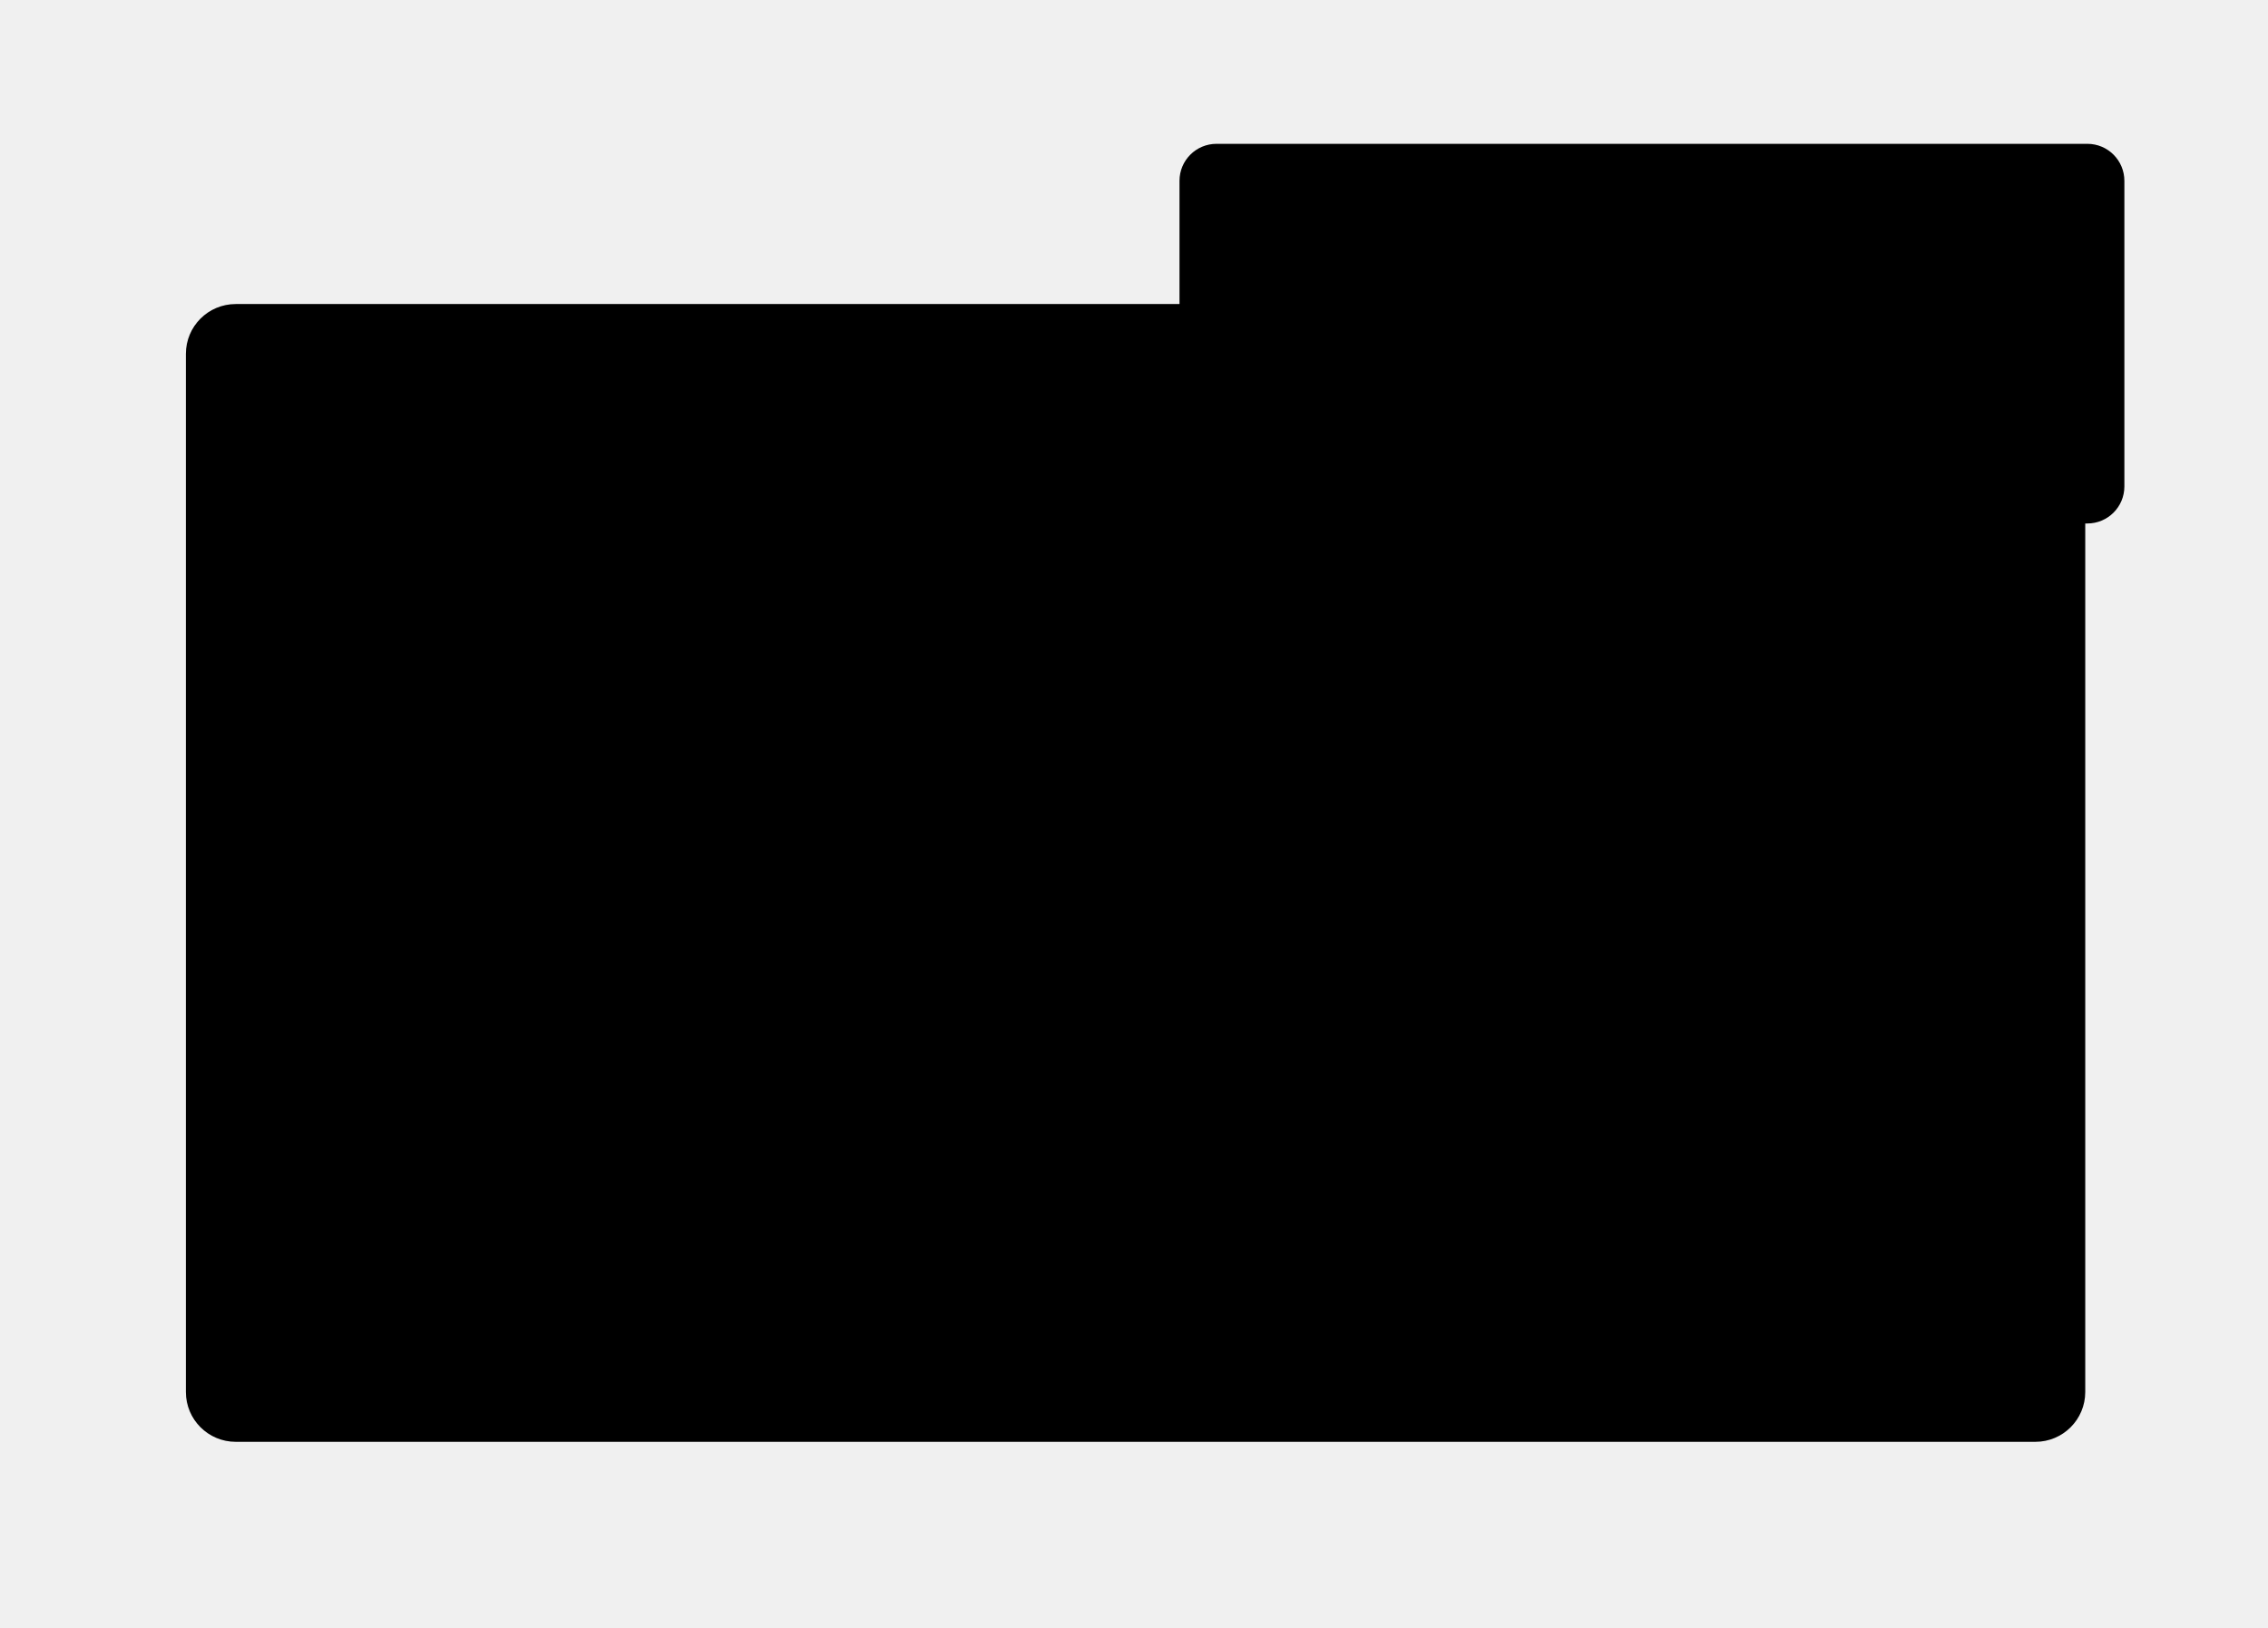
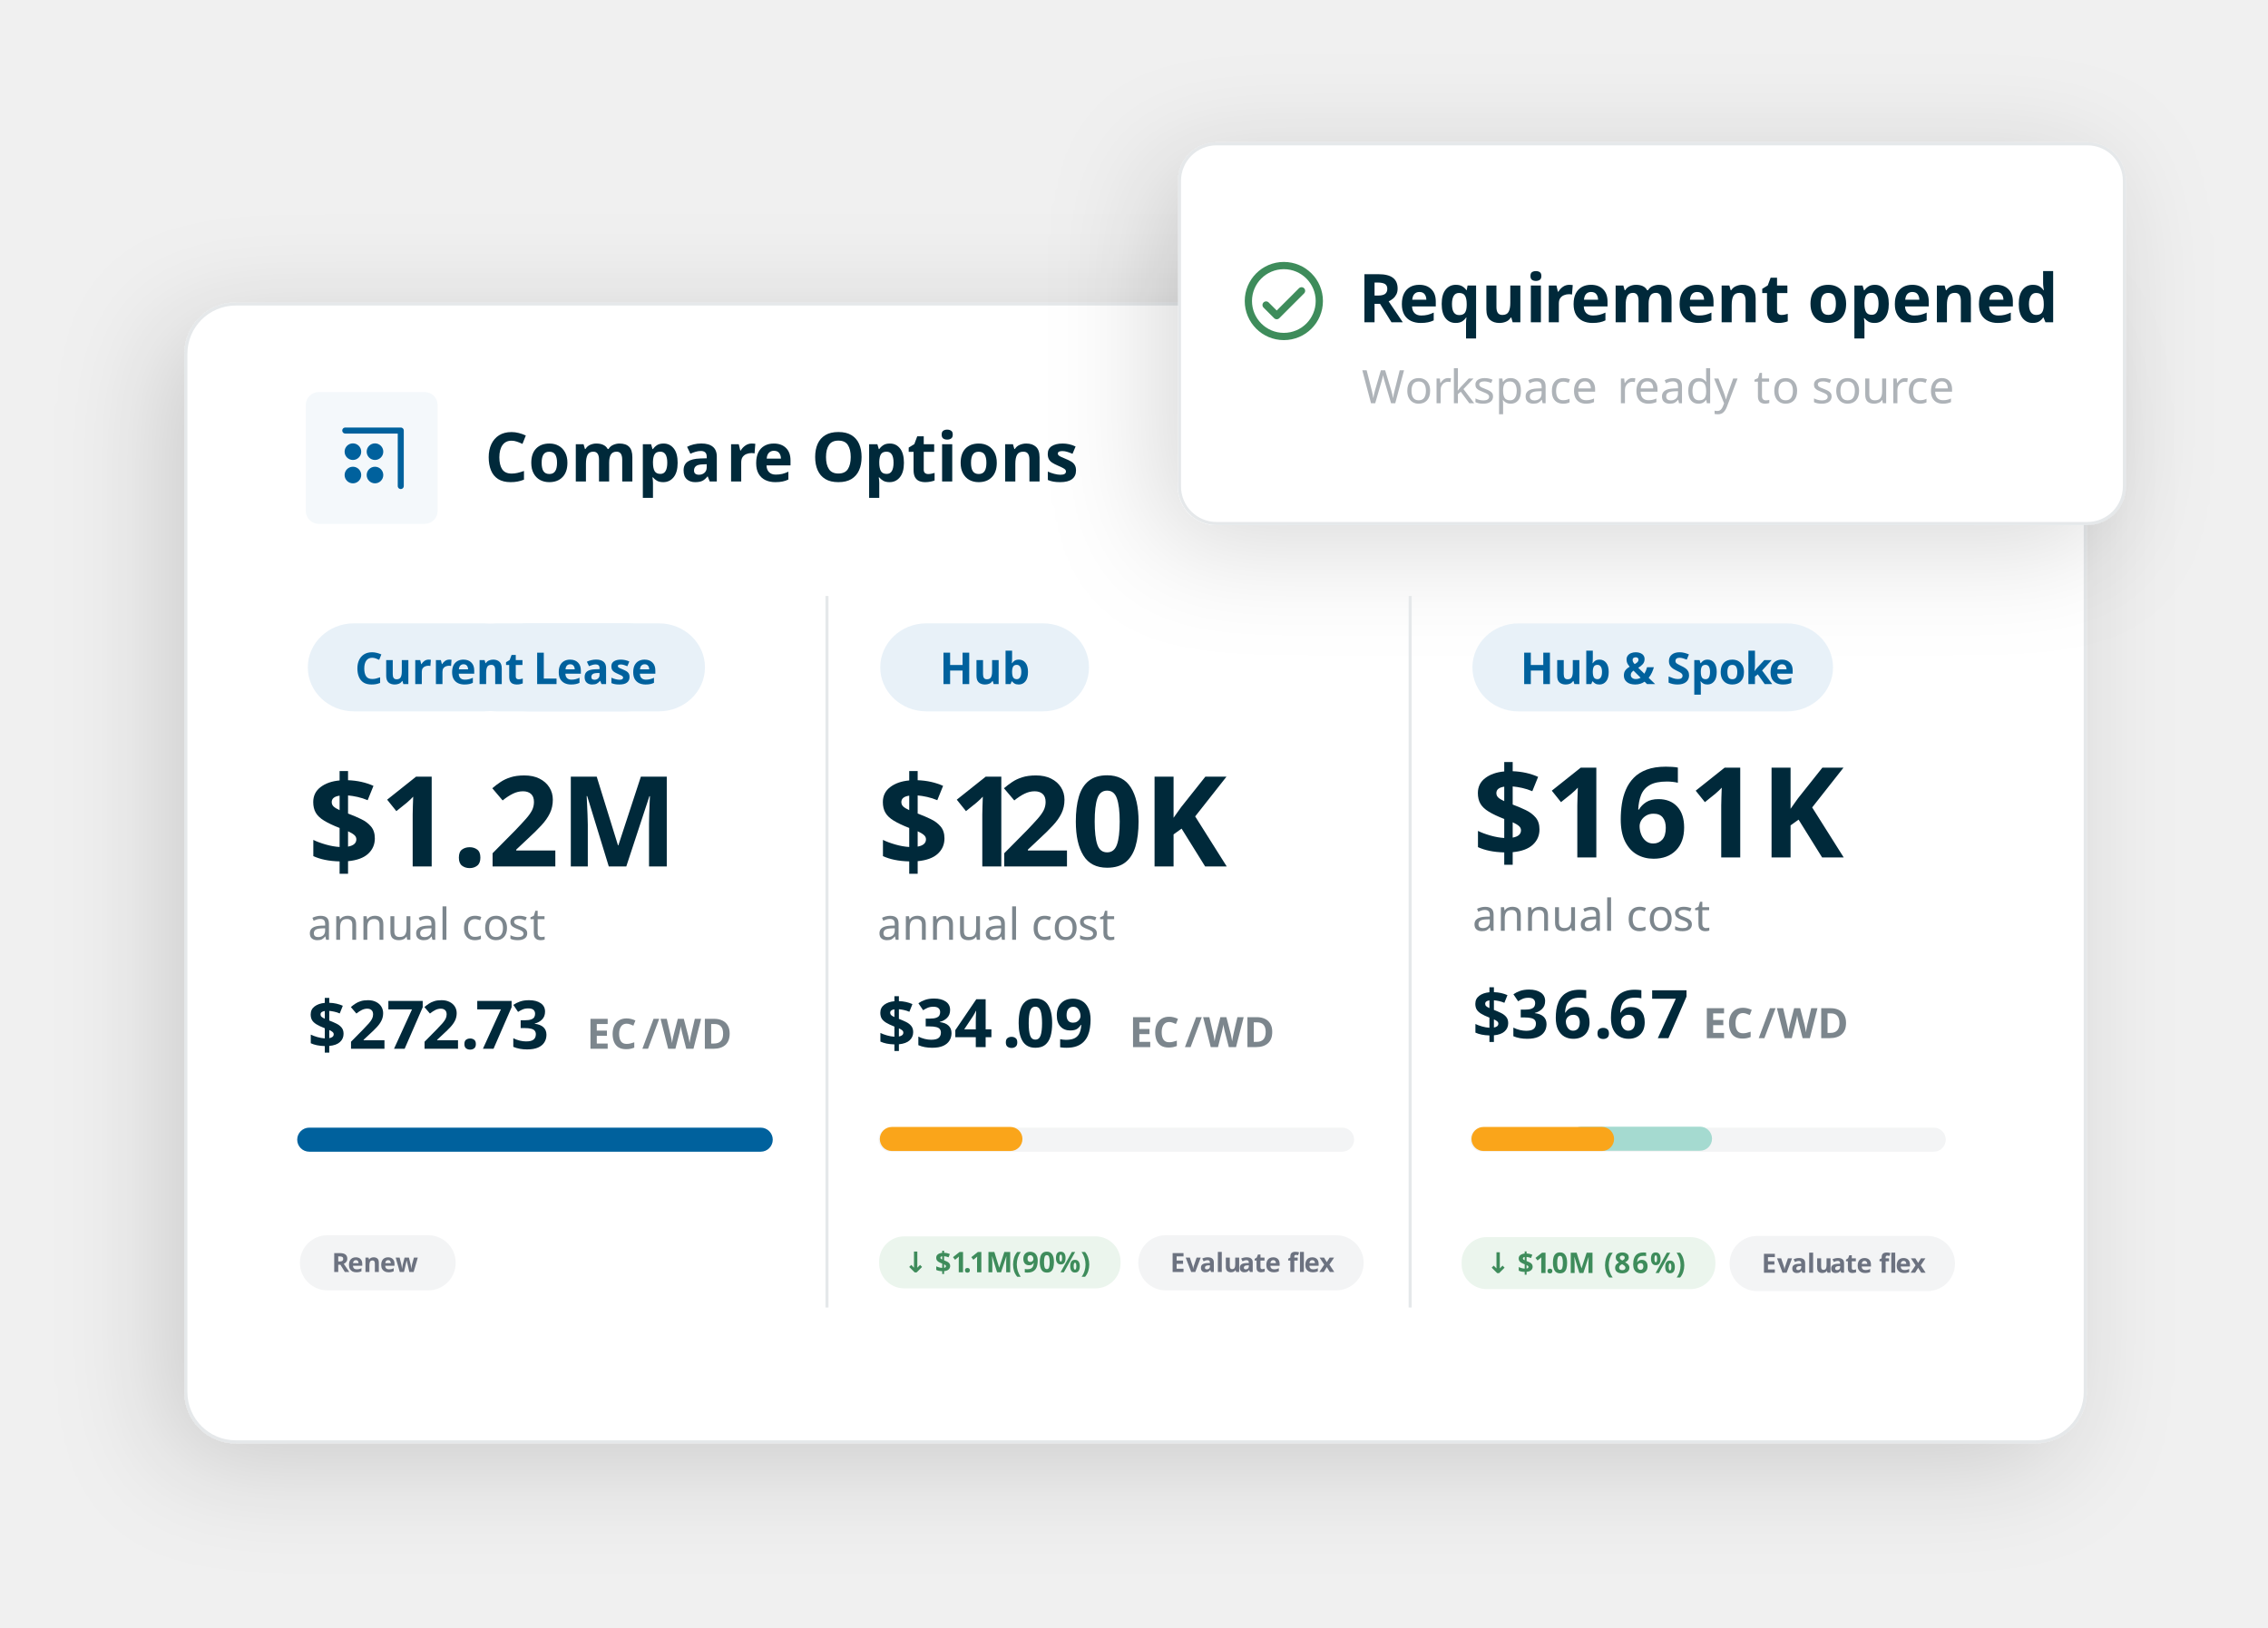
<svg xmlns="http://www.w3.org/2000/svg" id="wssm-Layer_1" viewBox="0 0 751.2 539.28">
  <defs>
-     <style>.wssm-1{fill:#a5dad0;}.wssm-2{letter-spacing:0em;}.wssm-3{filter:url(#wssm-drop-shadow-1);}.wssm-4{filter:url(#wssm-drop-shadow-2);}.wssm-5,.wssm-6,.wssm-7,.wssm-8{fill:none;}.wssm-5,.wssm-7{stroke:#3e8c5b;stroke-width:2.4px;}.wssm-9{font-size:22.61px;}.wssm-9,.wssm-10,.wssm-11,.wssm-12{fill:#00293a;}.wssm-9,.wssm-10,.wssm-11,.wssm-12,.wssm-13,.wssm-14,.wssm-15,.wssm-16{font-family:DMSans-Bold, 'DM Sans';font-variation-settings:'opsz' 14, 'wght' 700;font-weight:700;}.wssm-9,.wssm-10,.wssm-11,.wssm-12,.wssm-14,.wssm-15,.wssm-16,.wssm-17,.wssm-18{isolation:isolate;}.wssm-19{fill:#f3f4f5;}.wssm-10{font-size:22.22px;}.wssm-11{font-size:22.32px;}.wssm-6,.wssm-20{stroke:#e5e8ea;}.wssm-21{fill:#f4f8fb;}.wssm-7,.wssm-8{stroke-linecap:round;stroke-linejoin:round;}.wssm-12{font-size:41.66px;}.wssm-13{fill:#6c7280;font-size:8.76px;}.wssm-22{letter-spacing:0em;}.wssm-23{letter-spacing:0em;}.wssm-24{letter-spacing:0em;}.wssm-14{font-size:13.89px;}.wssm-14,.wssm-18{fill:#7c868d;}.wssm-25{letter-spacing:0em;}.wssm-26,.wssm-16{fill:#00619d;}.wssm-27{letter-spacing:0em;}.wssm-28{letter-spacing:0em;}.wssm-15{fill:#3e8c5b;font-size:9.44px;}.wssm-20{fill:#fff;}.wssm-8{stroke:#00619d;stroke-width:2px;}.wssm-16,.wssm-18{font-size:14.58px;}.wssm-29{letter-spacing:-.03em;}.wssm-30{fill:#ebf5ed;}.wssm-31{letter-spacing:-.02em;}.wssm-32{letter-spacing:-.02em;}.wssm-33{letter-spacing:-.02em;}.wssm-34{letter-spacing:-.02em;}.wssm-35{letter-spacing:-.01em;}.wssm-36{letter-spacing:-.02em;}.wssm-37{letter-spacing:-.01em;}.wssm-38{letter-spacing:-.05em;}.wssm-39{letter-spacing:-.04em;}.wssm-40{letter-spacing:-.04em;}.wssm-41{letter-spacing:-.04em;}.wssm-42{letter-spacing:-.04em;}.wssm-43{letter-spacing:-.05em;}.wssm-44{letter-spacing:-.03em;}.wssm-45{letter-spacing:-.03em;}.wssm-46{letter-spacing:-.03em;}.wssm-47{letter-spacing:-.03em;}.wssm-48{letter-spacing:-.03em;}.wssm-49{letter-spacing:-.03em;}.wssm-50{letter-spacing:0em;}.wssm-51{letter-spacing:0em;}.wssm-52{letter-spacing:0em;}.wssm-53{letter-spacing:-.01em;}.wssm-54{letter-spacing:-.01em;}.wssm-55{letter-spacing:0em;}.wssm-56{letter-spacing:0em;}.wssm-57{letter-spacing:0em;}.wssm-58{letter-spacing:0em;}.wssm-17{fill:#5d6771;font-size:15.27px;opacity:.5;}.wssm-17,.wssm-18{font-family:DMSans-Medium, 'DM Sans';font-variation-settings:'opsz' 14, 'wght' 500;font-weight:500;}.wssm-59{fill:#e8f1f8;}.wssm-60{fill:#faa51a;}.wssm-61{letter-spacing:.01em;}</style>
+     <style>.wssm-cls-1{fill:#a5dad0;}.wssm-cls-2{letter-spacing:0em;}.wssm-cls-3{filter:url(#wssm-drop-shadow-1);}.wssm-cls-4{filter:url(#wssm-drop-shadow-2);}.wssm-cls-5,.wssm-cls-6,.wssm-cls-7,.wssm-cls-8{fill:none;}.wssm-cls-5,.wssm-cls-7{stroke:#3e8c5b;stroke-width:2.4px;}.wssm-cls-9{font-size:22.61px;}.wssm-cls-9,.wssm-cls-10,.wssm-cls-11,.wssm-cls-12{fill:#00293a;}.wssm-cls-9,.wssm-cls-10,.wssm-cls-11,.wssm-cls-12,.wssm-cls-13,.wssm-cls-14,.wssm-cls-15,.wssm-cls-16{font-family:DMSans-Bold, 'DM Sans';font-variation-settings:'opsz' 14, 'wght' 700;font-weight:700;}.wssm-cls-9,.wssm-cls-10,.wssm-cls-11,.wssm-cls-12,.wssm-cls-14,.wssm-cls-15,.wssm-cls-16,.wssm-cls-17,.wssm-cls-18{isolation:isolate;}.wssm-cls-19{fill:#f3f4f5;}.wssm-cls-10{font-size:22.22px;}.wssm-cls-11{font-size:22.32px;}.wssm-cls-6,.wssm-cls-20{stroke:#e5e8ea;}.wssm-cls-21{fill:#f4f8fb;}.wssm-cls-7,.wssm-cls-8{stroke-linecap:round;stroke-linejoin:round;}.wssm-cls-12{font-size:41.66px;}.wssm-cls-13{fill:#6c7280;font-size:8.76px;}.wssm-cls-22{letter-spacing:0em;}.wssm-cls-23{letter-spacing:0em;}.wssm-cls-24{letter-spacing:0em;}.wssm-cls-14{font-size:13.89px;}.wssm-cls-14,.wssm-cls-18{fill:#7c868d;}.wssm-cls-25{letter-spacing:0em;}.wssm-cls-26,.wssm-cls-16{fill:#00619d;}.wssm-cls-27{letter-spacing:0em;}.wssm-cls-28{letter-spacing:0em;}.wssm-cls-15{fill:#3e8c5b;font-size:9.44px;}.wssm-cls-20{fill:#fff;}.wssm-cls-8{stroke:#00619d;stroke-width:2px;}.wssm-cls-16,.wssm-cls-18{font-size:14.58px;}.wssm-cls-29{letter-spacing:-.03em;}.wssm-cls-30{fill:#ebf5ed;}.wssm-cls-31{letter-spacing:-.02em;}.wssm-cls-32{letter-spacing:-.02em;}.wssm-cls-33{letter-spacing:-.02em;}.wssm-cls-34{letter-spacing:-.02em;}.wssm-cls-35{letter-spacing:-.01em;}.wssm-cls-36{letter-spacing:-.02em;}.wssm-cls-37{letter-spacing:-.01em;}.wssm-cls-38{letter-spacing:-.05em;}.wssm-cls-39{letter-spacing:-.04em;}.wssm-cls-40{letter-spacing:-.04em;}.wssm-cls-41{letter-spacing:-.04em;}.wssm-cls-42{letter-spacing:-.04em;}.wssm-cls-43{letter-spacing:-.05em;}.wssm-cls-44{letter-spacing:-.03em;}.wssm-cls-45{letter-spacing:-.03em;}.wssm-cls-46{letter-spacing:-.03em;}.wssm-cls-47{letter-spacing:-.03em;}.wssm-cls-48{letter-spacing:-.03em;}.wssm-cls-49{letter-spacing:-.03em;}.wssm-cls-50{letter-spacing:0em;}.wssm-cls-51{letter-spacing:0em;}.wssm-cls-52{letter-spacing:0em;}.wssm-cls-53{letter-spacing:-.01em;}.wssm-cls-54{letter-spacing:-.01em;}.wssm-cls-55{letter-spacing:0em;}.wssm-cls-56{letter-spacing:0em;}.wssm-cls-57{letter-spacing:0em;}.wssm-cls-58{letter-spacing:0em;}.wssm-cls-17{fill:#5d6771;font-size:15.27px;opacity:.5;}.wssm-cls-17,.wssm-cls-18{font-family:DMSans-Medium, 'DM Sans';font-variation-settings:'opsz' 14, 'wght' 500;font-weight:500;}.wssm-cls-59{fill:#e8f1f8;}.wssm-cls-60{fill:#faa51a;}.wssm-cls-61{letter-spacing:.01em;}</style>
    <filter id="wssm-drop-shadow-1" x="0" y="53.04" width="738.24" height="486.24" filterUnits="userSpaceOnUse">
      <feOffset dx="-7" dy="7" />
      <feGaussianBlur result="blur" stdDeviation="18" />
      <feFlood flood-color="#010101" flood-opacity=".15" />
      <feComposite in2="blur" operator="in" />
      <feComposite in="SourceGraphic" />
    </filter>
    <filter id="wssm-drop-shadow-2" x="329.04" y="0" width="422.16" height="234.96" filterUnits="userSpaceOnUse">
      <feOffset dx="-7" dy="7" />
      <feGaussianBlur result="blur-2" stdDeviation="18" />
      <feFlood flood-color="#010101" flood-opacity=".15" />
      <feComposite in2="blur-2" operator="in" />
      <feComposite in="SourceGraphic" />
    </filter>
  </defs>
  <g class="wssm-cls-3">
    <rect class="wssm-cls-20" x="61.57" y="100.73" width="629.1" height="376.95" rx="16.5" ry="16.5" />
  </g>
  <path class="wssm-cls-59" d="M117.23,206.51h43.15c8.44,0,15.28,6.53,15.28,14.58h0c0,8.05-6.84,14.58-15.28,14.58h-43.15c-8.44,0-15.28-6.53-15.28-14.58h0c0-8.05,6.84-14.58,15.28-14.58Z" />
  <path class="wssm-cls-59" d="M164.37,206.51h43.15c8.44,0,15.28,6.53,15.28,14.58h0c0,8.05-6.84,14.58-15.28,14.58h-43.15c-8.44,0-15.28-6.53-15.28-14.58h0c0-8.05,6.84-14.58,15.28-14.58Z" />
  <path class="wssm-cls-59" d="M175.07,206.51h43.15c8.44,0,15.28,6.53,15.28,14.58h0c0,8.05-6.84,14.58-15.28,14.58h-43.15c-8.44,0-15.28-6.53-15.28-14.58h0c0-8.05,6.84-14.58,15.28-14.58Z" />
  <text class="wssm-cls-16" transform="translate(117.53 226.64)">
    <tspan x="0" y="0">Cur</tspan>
    <tspan class="wssm-cls-56" x="25.71" y="0">r</tspan>
    <tspan x="31.56" y="0">ent </tspan>
    <tspan class="wssm-cls-34" x="59.07" y="0">L</tspan>
    <tspan x="66.88" y="0">ease</tspan>
  </text>
  <text class="wssm-cls-16" transform="translate(518.3 226.64)">
    <tspan class="wssm-cls-34" x="0" y="0">L</tspan>
    <tspan x="7.8" y="0">ease</tspan>
  </text>
  <text class="wssm-cls-12" transform="translate(101.95 287.06)">
    <tspan x="0" y="0">$1.2M</tspan>
  </text>
  <text class="wssm-cls-18" transform="translate(101.95 311.35)">
    <tspan x="0" y="0">annual co</tspan>
    <tspan class="wssm-cls-31" x="66.35" y="0">s</tspan>
    <tspan class="wssm-cls-28" x="73.51" y="0">t</tspan>
  </text>
  <text class="wssm-cls-10" transform="translate(101.95 347.46)">
    <tspan x="0" y="0">$</tspan>
    <tspan class="wssm-cls-57" x="13.42" y="0">2</tspan>
    <tspan class="wssm-cls-54" x="26.09" y="0">7</tspan>
    <tspan x="37.78" y="0">2</tspan>
    <tspan class="wssm-cls-44" x="50.6" y="0">.</tspan>
    <tspan class="wssm-cls-53" x="55.53" y="0">7</tspan>
    <tspan x="67.22" y="0">3</tspan>
  </text>
  <text class="wssm-cls-14" transform="translate(194.32 347.46)">
    <tspan x="0" y="0">EC</tspan>
    <tspan class="wssm-cls-61" x="18.35" y="0">/</tspan>
    <tspan x="24.46" y="0">WD</tspan>
  </text>
  <path class="wssm-cls-59" d="M306.83,206.51h38.59c8.44,0,15.28,6.53,15.28,14.58h0c0,8.05-6.84,14.58-15.28,14.58h-38.59c-8.44,0-15.28-6.53-15.28-14.58h0c0-8.05,6.84-14.58,15.28-14.58Z" />
  <text class="wssm-cls-16" transform="translate(311.18 226.64)">
    <tspan x="0" y="0">Hub</tspan>
  </text>
  <text class="wssm-cls-12" transform="translate(290.62 287.06)">
    <tspan x="0" y="0">$1</tspan>
    <tspan class="wssm-cls-52" x="40.33" y="0">2</tspan>
    <tspan class="wssm-cls-2" x="64.21" y="0">0K</tspan>
  </text>
  <text class="wssm-cls-18" transform="translate(290.62 311.35)">
    <tspan x="0" y="0">annual co</tspan>
    <tspan class="wssm-cls-31" x="66.35" y="0">s</tspan>
    <tspan class="wssm-cls-28" x="73.51" y="0">t</tspan>
  </text>
  <text class="wssm-cls-10" transform="translate(290.62 346.91)">
    <tspan x="0" y="0">$34</tspan>
    <tspan class="wssm-cls-41" x="41.26" y="0">.</tspan>
    <tspan x="45.98" y="0">09</tspan>
  </text>
  <text class="wssm-cls-14" transform="translate(374.03 346.91)">
    <tspan x="0" y="0">EC</tspan>
    <tspan class="wssm-cls-61" x="18.35" y="0">/</tspan>
    <tspan x="24.46" y="0">WD</tspan>
  </text>
  <rect class="wssm-cls-30" x="291.18" y="409.61" width="79.97" height="17.24" rx="8.33" ry="8.33" />
  <text class="wssm-cls-15" transform="translate(299.32 421.52)">
    <tspan x="0" y="0">↓ $1</tspan>
    <tspan class="wssm-cls-49" x="19.76" y="0">.</tspan>
    <tspan x="21.83" y="0">1M </tspan>
    <tspan class="wssm-cls-39" x="35.85" y="0">(</tspan>
    <tspan x="39.33" y="0">90%)</tspan>
  </text>
  <path class="wssm-cls-19" d="M386.15,409.23h56.38c5.05,0,9.14,4.09,9.14,9.14h0c0,5.05-4.09,9.14-9.14,9.14h-56.38c-5.05,0-9.14-4.09-9.14-9.14h0c0-5.05,4.09-9.14,9.14-9.14Z" />
  <text class="wssm-cls-13" transform="translate(387.61 421.42)">
    <tspan x="0" y="0">E</tspan>
    <tspan class="wssm-cls-46" x="5.11" y="0">v</tspan>
    <tspan class="wssm-cls-27" x="9.79" y="0">alu</tspan>
    <tspan class="wssm-cls-51" x="22.67" y="0">a</tspan>
    <tspan class="wssm-cls-35" x="27.75" y="0">t</tspan>
    <tspan x="31.43" y="0">e fl</tspan>
    <tspan class="wssm-cls-48" x="44.35" y="0">e</tspan>
    <tspan class="wssm-cls-24" x="49.32" y="0">x</tspan>
  </text>
  <path class="wssm-cls-19" d="M108.47,409.23h33.33c5.05,0,9.14,4.09,9.14,9.14h0c0,5.05-4.09,9.14-9.14,9.14h-33.33c-5.05,0-9.14-4.09-9.14-9.14h0c0-5.05,4.09-9.14,9.14-9.14Z" />
  <text class="wssm-cls-13" transform="translate(109.92 421.42)">
    <tspan class="wssm-cls-46" x="0" y="0">R</tspan>
    <tspan x="5.27" y="0">en</tspan>
    <tspan class="wssm-cls-32" x="15.95" y="0">e</tspan>
    <tspan class="wssm-cls-23" x="21.04" y="0">w </tspan>
  </text>
  <g class="wssm-cls-4">
    <rect class="wssm-cls-20" x="390.67" y="47.65" width="312.96" height="125.78" rx="12.26" ry="12.26" />
  </g>
  <circle class="wssm-cls-5" cx="425.23" cy="99.73" r="11.75" />
  <path class="wssm-cls-7" d="M419.35,101.05l3.52,3.52,8.22-8.22" />
  <text class="wssm-cls-11" transform="translate(449.9 106.78)">
    <tspan class="wssm-cls-45" x="0" y="0">R</tspan>
    <tspan x="13.42" y="0">equi</tspan>
    <tspan class="wssm-cls-55" x="61.35" y="0">r</tspan>
    <tspan x="70.3" y="0">ement opened</tspan>
  </text>
  <text class="wssm-cls-17" transform="translate(451.04 133.59)">
    <tspan class="wssm-cls-38" x="0" y="0">W</tspan>
    <tspan x="14.24" y="0">or</tspan>
    <tspan class="wssm-cls-29" x="29.22" y="0">k</tspan>
    <tspan class="wssm-cls-25" x="36.86" y="0">space </tspan>
    <tspan class="wssm-cls-36" x="84.53" y="0">r</tspan>
    <tspan x="90.12" y="0">eady </tspan>
    <tspan class="wssm-cls-37" x="129.81" y="0">t</tspan>
    <tspan x="135.79" y="0">o sou</tspan>
    <tspan class="wssm-cls-36" x="174.77" y="0">r</tspan>
    <tspan x="180.36" y="0">ce</tspan>
  </text>
  <line class="wssm-cls-6" x1="273.91" y1="197.45" x2="273.91" y2="433.17" />
  <line class="wssm-cls-6" x1="467.07" y1="197.45" x2="467.07" y2="433.17" />
  <rect class="wssm-cls-21" x="101.28" y="129.89" width="43.67" height="43.67" rx="4.29" ry="4.29" />
  <text class="wssm-cls-9" transform="translate(160.55 159.52)">
    <tspan x="0" y="0">Compa</tspan>
    <tspan class="wssm-cls-58" x="79.83" y="0">r</tspan>
    <tspan x="88.89" y="0">e O</tspan>
    <tspan class="wssm-cls-33" x="125.55" y="0">p</tspan>
    <tspan x="139.91" y="0">tions</tspan>
  </text>
  <circle class="wssm-cls-26" cx="116.89" cy="149.64" r="2.75" />
  <circle class="wssm-cls-26" cx="116.89" cy="157.38" r="2.75" />
  <circle class="wssm-cls-26" cx="124.2" cy="149.64" r="2.75" />
  <circle class="wssm-cls-26" cx="124.2" cy="157.38" r="2.75" />
  <path class="wssm-cls-8" d="M114.36,142.64h18.38v18.38" />
  <path class="wssm-cls-59" d="M502.97,206.53h88.88c8.44,0,15.28,6.53,15.28,14.58h0c0,8.05-6.84,14.58-15.28,14.58h-88.88c-8.44,0-15.28-6.53-15.28-14.58h0c0-8.05,6.84-14.58,15.28-14.58Z" />
  <text class="wssm-cls-12" transform="translate(487.7 284.08)">
    <tspan x="0" y="0">$161K</tspan>
  </text>
  <text class="wssm-cls-18" transform="translate(487.7 308.37)">
    <tspan x="0" y="0">annual co</tspan>
    <tspan class="wssm-cls-31" x="66.35" y="0">s</tspan>
    <tspan class="wssm-cls-28" x="73.51" y="0">t</tspan>
  </text>
  <text class="wssm-cls-10" transform="translate(487.7 343.94)">
    <tspan x="0" y="0">$3</tspan>
    <tspan class="wssm-cls-47" x="26.82" y="0">6</tspan>
    <tspan class="wssm-cls-44" x="40.15" y="0">.</tspan>
    <tspan class="wssm-cls-53" x="45.09" y="0">6</tspan>
    <tspan x="58.93" y="0">7</tspan>
  </text>
  <text class="wssm-cls-14" transform="translate(564.08 343.94)">
    <tspan x="0" y="0">EC</tspan>
    <tspan class="wssm-cls-61" x="18.35" y="0">/</tspan>
    <tspan x="24.46" y="0">WD</tspan>
  </text>
  <rect class="wssm-cls-30" x="484.11" y="409.85" width="84.06" height="17.24" rx="8.33" ry="8.33" />
  <text class="wssm-cls-15" transform="translate(492.25 421.76)">
    <tspan x="0" y="0">↓ $1</tspan>
    <tspan class="wssm-cls-42" x="19.76" y="0">.</tspan>
    <tspan x="21.76" y="0">0M </tspan>
    <tspan class="wssm-cls-43" x="38.99" y="0">(</tspan>
    <tspan class="wssm-cls-22" x="42.38" y="0">8</tspan>
    <tspan class="wssm-cls-50" x="48.36" y="0">6</tspan>
    <tspan x="54.28" y="0">%)</tspan>
  </text>
  <path class="wssm-cls-19" d="M582.01,409.47h56.38c5.05,0,9.14,4.09,9.14,9.14h0c0,5.05-4.09,9.14-9.14,9.14h-56.38c-5.05,0-9.14-4.09-9.14-9.14h0c0-5.05,4.09-9.14,9.14-9.14Z" />
  <text class="wssm-cls-13" transform="translate(583.47 421.66)">
    <tspan x="0" y="0">E</tspan>
    <tspan class="wssm-cls-46" x="5.11" y="0">v</tspan>
    <tspan class="wssm-cls-27" x="9.79" y="0">alu</tspan>
    <tspan class="wssm-cls-51" x="22.67" y="0">a</tspan>
    <tspan class="wssm-cls-35" x="27.75" y="0">t</tspan>
    <tspan x="31.43" y="0">e fl</tspan>
    <tspan class="wssm-cls-48" x="44.35" y="0">e</tspan>
    <tspan class="wssm-cls-24" x="49.32" y="0">x</tspan>
  </text>
  <text class="wssm-cls-16" transform="translate(503.52 226.64)">
    <tspan x="0" y="0">Hub &amp; Spo</tspan>
    <tspan class="wssm-cls-40" x="74.44" y="0">k</tspan>
    <tspan x="82.26" y="0">e</tspan>
  </text>
  <rect class="wssm-cls-26" x="98.44" y="373.59" width="157.51" height="7.97" rx="3.99" ry="3.99" />
  <rect class="wssm-cls-19" x="291" y="373.59" width="157.51" height="7.97" rx="3.99" ry="3.99" />
  <rect class="wssm-cls-60" x="291.41" y="373.36" width="47.24" height="7.97" rx="3.99" ry="3.99" />
  <rect class="wssm-cls-19" x="486.96" y="373.59" width="157.51" height="7.97" rx="3.99" ry="3.99" />
  <rect class="wssm-cls-1" x="519.81" y="373.27" width="47.24" height="7.97" rx="3.99" ry="3.99" />
  <rect class="wssm-cls-60" x="487.37" y="373.36" width="47.24" height="7.97" rx="3.99" ry="3.99" />
</svg>
